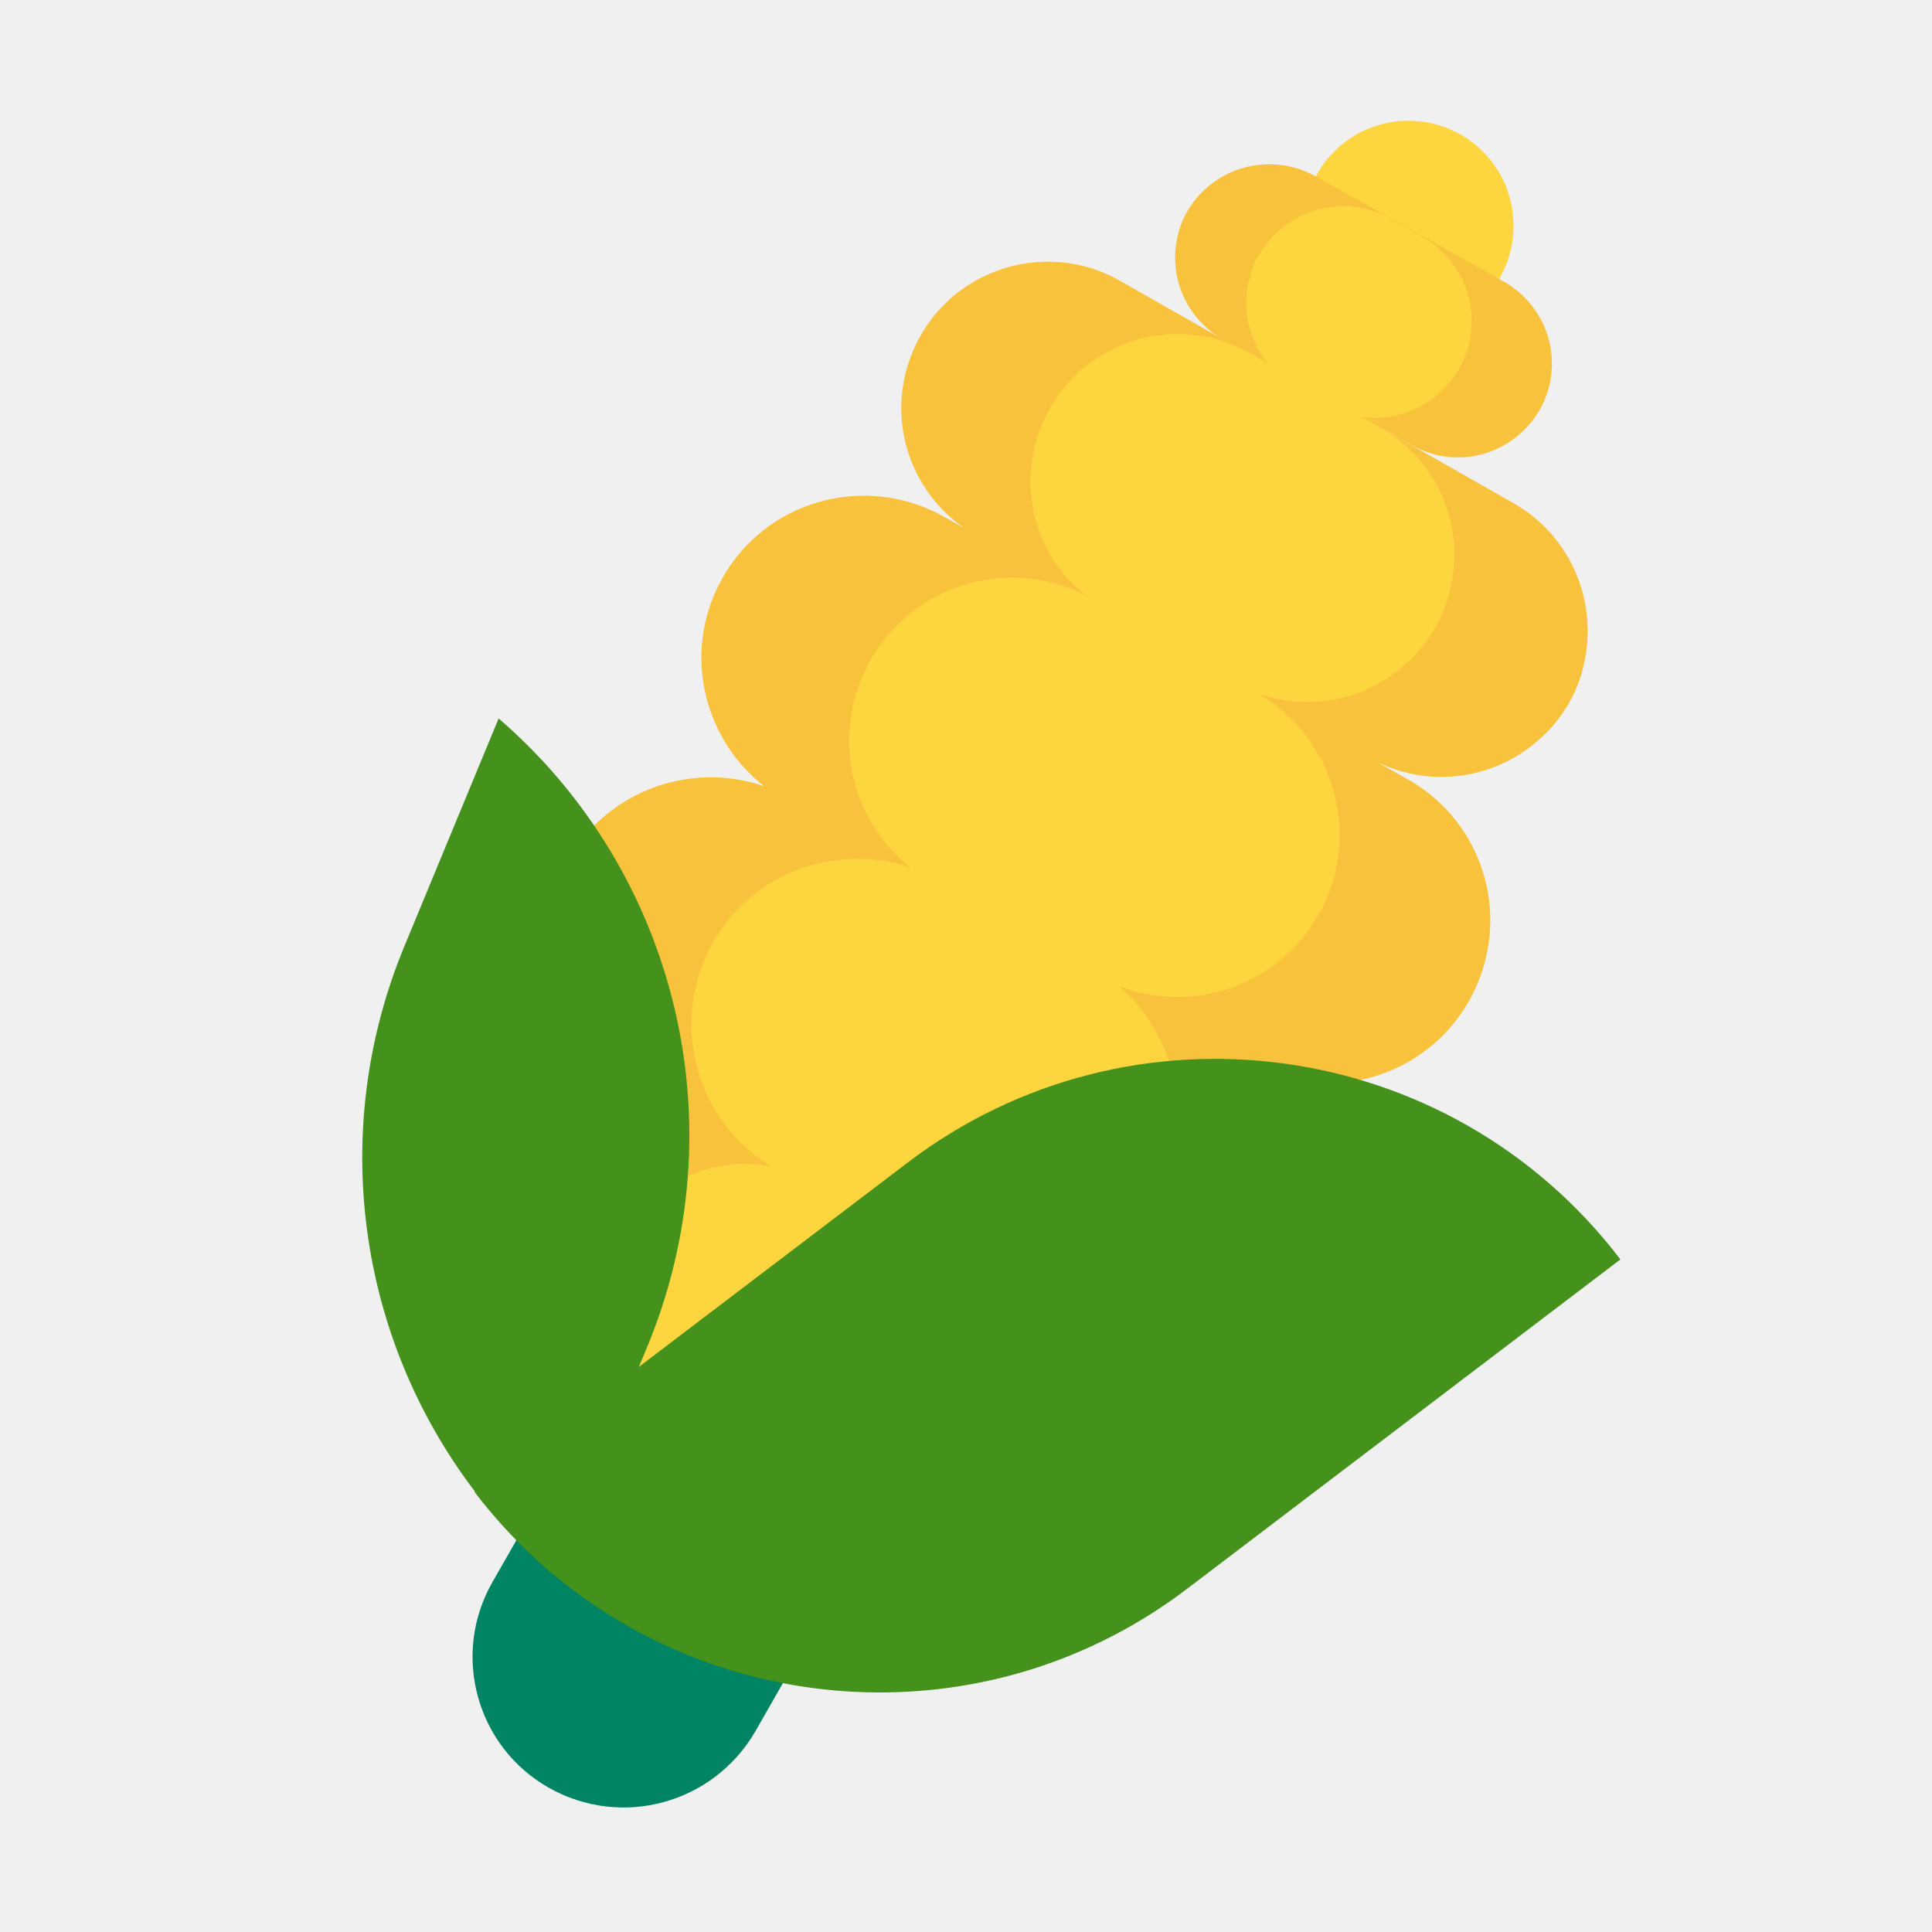
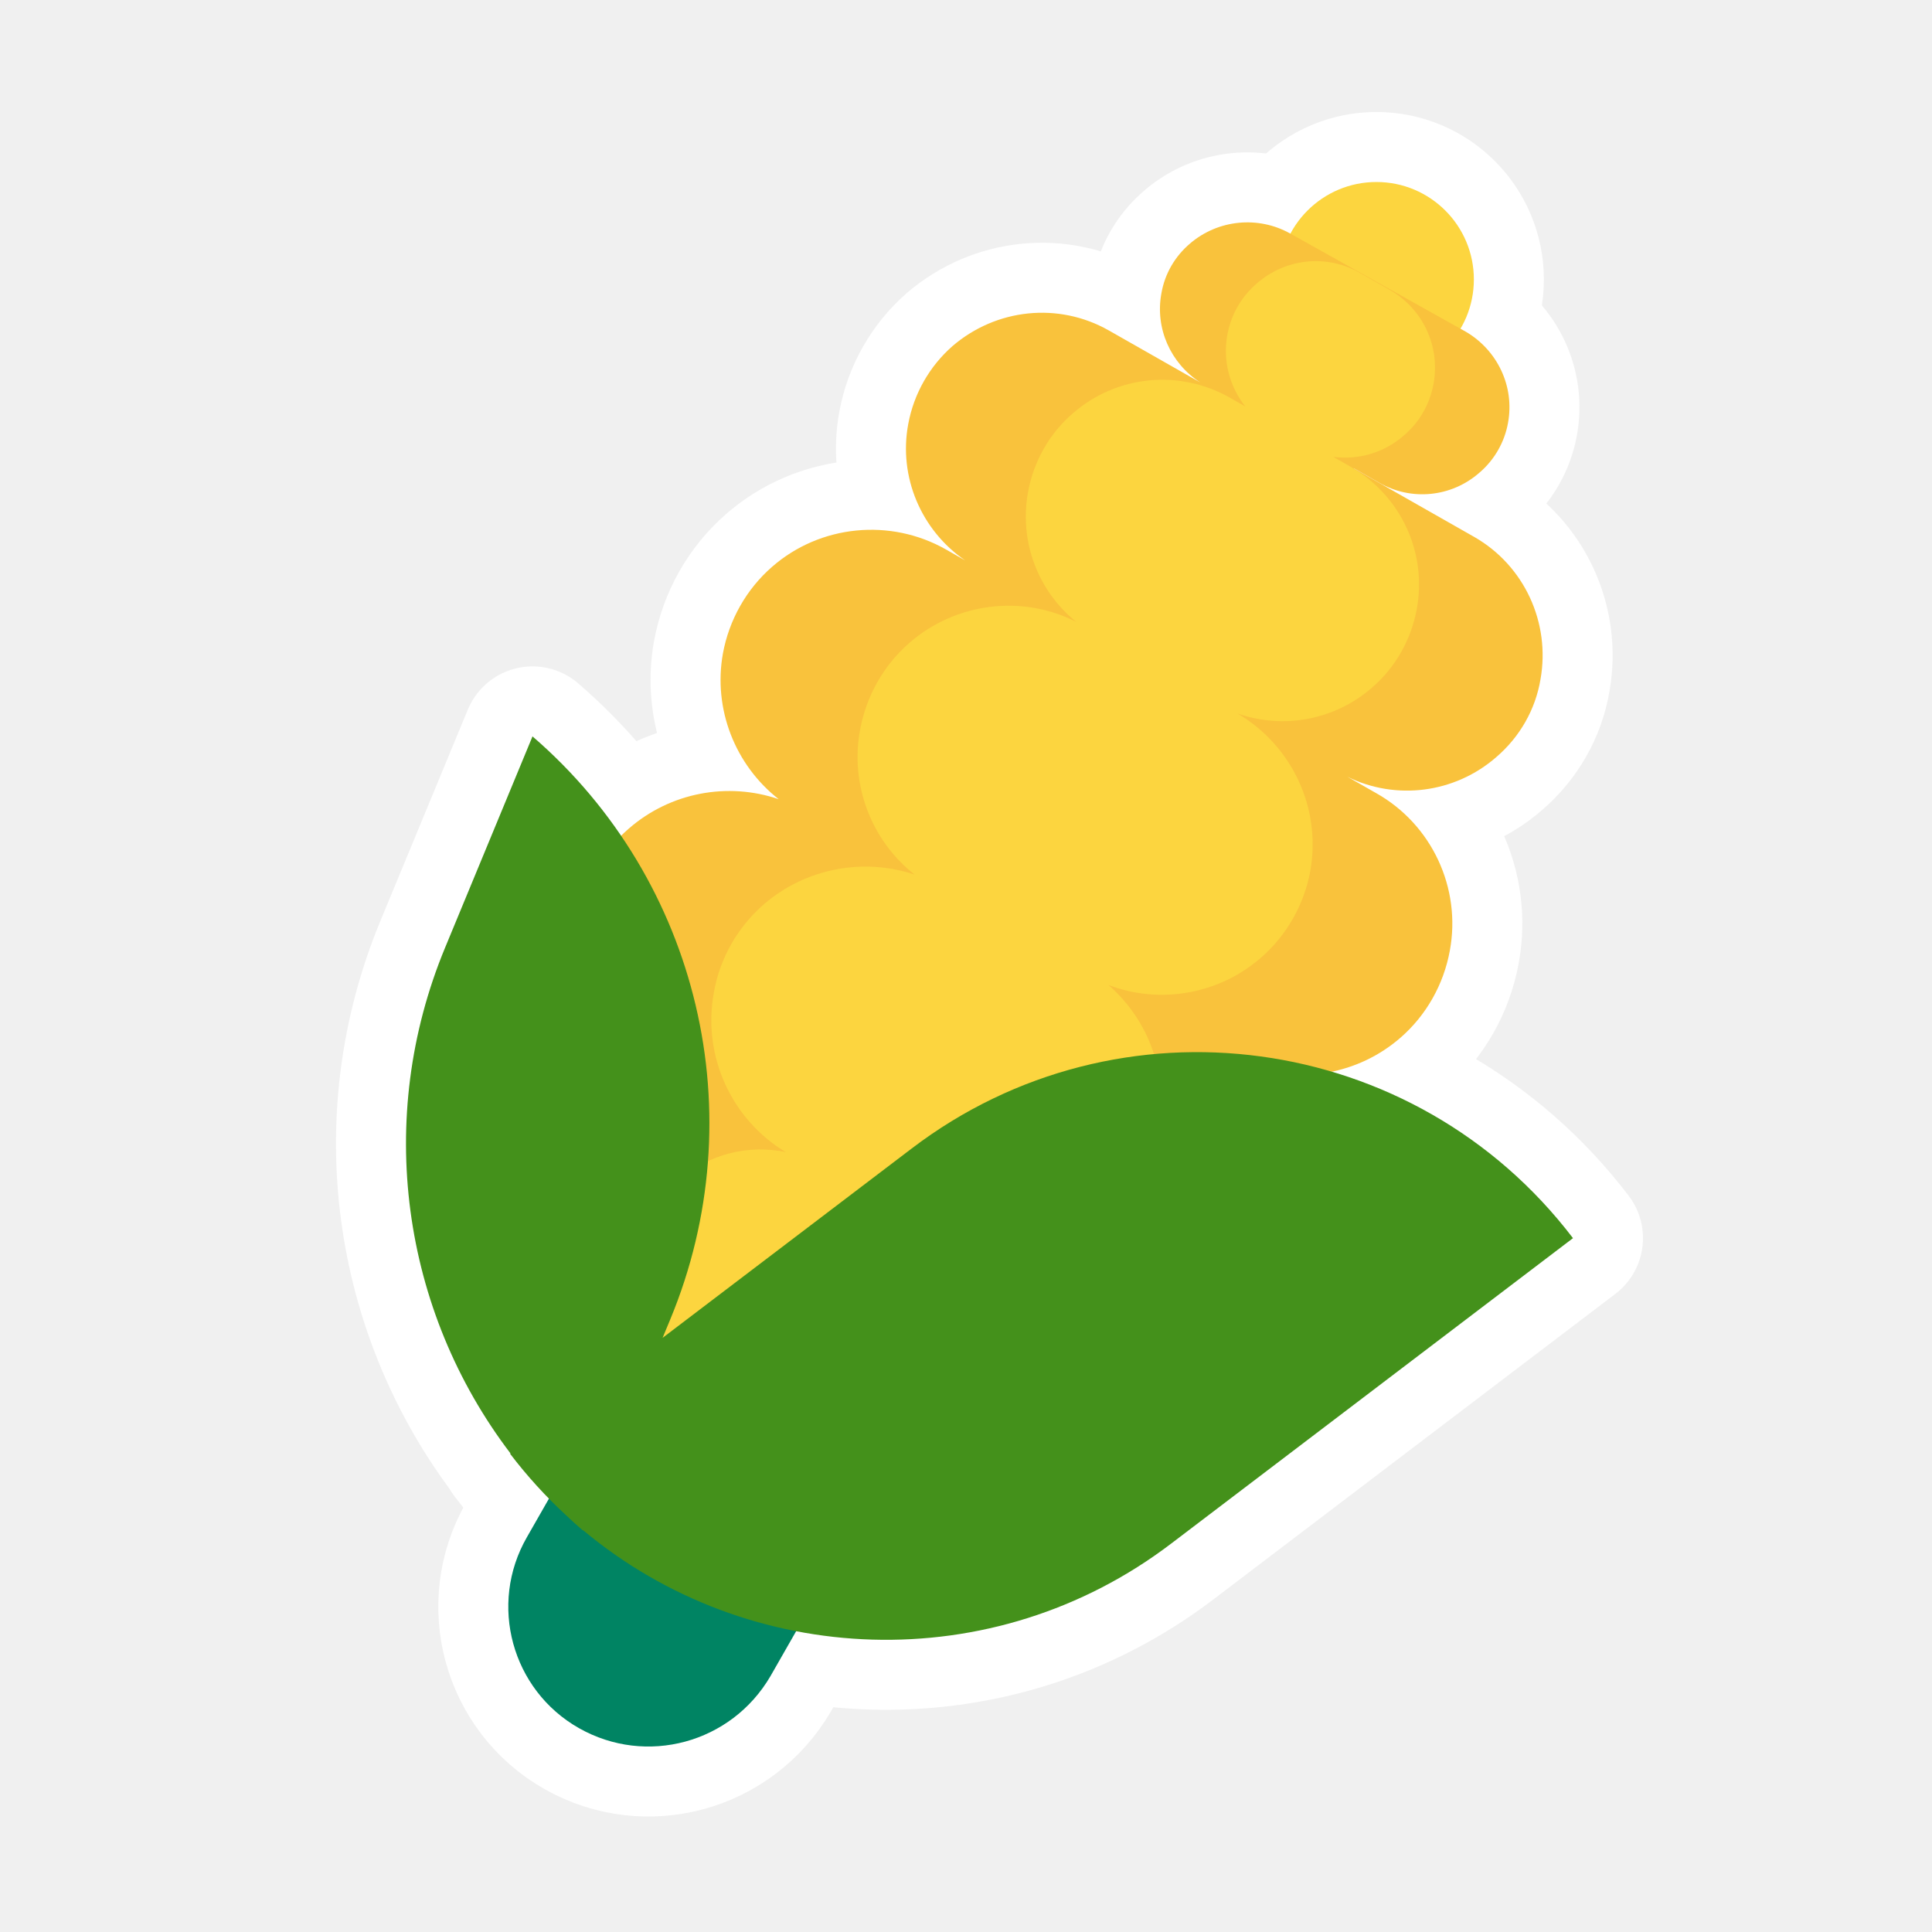
- <svg xmlns="http://www.w3.org/2000/svg" width="32" height="32" viewBox="0 0 32 32" fill="none">
+ <svg xmlns="http://www.w3.org/2000/svg" width="32" height="32" viewBox="-1.25 -1.25 34.5 34.5" fill="none">
+   <g data-outline="1" fill="#ffffff" stroke="#ffffff" stroke-width="2.5" stroke-linejoin="round" stroke-linecap="round">
+     <path d="M23.329 5.48C24.29 5.48 25.069 4.701 25.069 3.74C25.069 2.779 24.29 2 23.329 2C22.368 2 21.589 2.779 21.589 3.74C21.589 4.701 22.368 5.48 23.329 5.48Z" />
+     <path d="M9.772 22.595L9.429 22.4C8.609 21.93 8.179 21 8.349 20.07C8.439 19.57 8.699 19.12 9.079 18.79C9.602 18.333 10.3 18.158 10.955 18.287L10.417 17.981C9.407 17.408 8.876 16.252 9.084 15.117C9.199 14.503 9.511 13.951 9.98 13.545C10.723 12.899 11.745 12.711 12.655 13.021C11.876 12.41 11.482 11.411 11.659 10.42C11.769 9.82 12.079 9.27 12.539 8.87C13.399 8.12 14.649 8 15.639 8.56L15.986 8.758C15.201 8.222 14.791 7.266 14.969 6.32C15.069 5.78 15.349 5.29 15.759 4.93C16.539 4.26 17.649 4.14 18.549 4.65L20.181 5.578C19.654 5.237 19.374 4.614 19.489 3.99C19.549 3.64 19.729 3.33 19.999 3.1C20.499 2.67 21.219 2.6 21.789 2.92L24.919 4.67C25.489 5 25.799 5.65 25.679 6.3C25.619 6.64 25.439 6.96 25.169 7.19C24.669 7.63 23.949 7.7 23.379 7.37L22.924 7.111L22.923 7.114L25.079 8.34C25.969 8.85 26.439 9.87 26.259 10.88C26.169 11.42 25.889 11.91 25.469 12.27C24.727 12.917 23.676 13.048 22.809 12.62L23.319 12.91C24.319 13.47 24.849 14.61 24.639 15.73C24.529 16.33 24.219 16.88 23.759 17.28C23.007 17.935 21.958 18.117 21.045 17.773C21.754 18.396 22.098 19.354 21.923 20.313C21.809 20.927 21.496 21.479 21.028 21.885C20.153 22.645 18.893 22.77 17.883 22.198L17.337 21.887C17.785 22.389 17.995 23.08 17.869 23.77C17.779 24.27 17.519 24.72 17.139 25.05C16.429 25.67 15.409 25.77 14.589 25.3L14.187 25.072L13.503 26.476L9.005 23.777L9.772 22.595Z" />
+     <path d="M23.564 3.925L23.039 3.626C22.451 3.286 21.709 3.358 21.193 3.812C20.915 4.049 20.729 4.379 20.667 4.73C20.582 5.192 20.708 5.655 20.988 6.009L20.709 5.85C19.809 5.34 18.689 5.45 17.909 6.13C17.489 6.49 17.209 6.99 17.109 7.53C16.944 8.416 17.284 9.302 17.967 9.854C16.998 9.362 15.814 9.511 14.989 10.23C14.529 10.63 14.219 11.18 14.109 11.78C13.925 12.762 14.31 13.76 15.082 14.368C14.171 14.063 13.143 14.251 12.393 14.896C11.924 15.302 11.601 15.866 11.496 16.481C11.292 17.604 11.808 18.738 12.781 19.323C12.116 19.183 11.41 19.356 10.879 19.82C10.499 20.15 10.239 20.6 10.149 21.1C9.979 22.03 10.419 22.96 11.229 23.43L12.699 24.27C13.519 24.74 14.539 24.64 15.249 24.02C15.629 23.69 15.889 23.24 15.979 22.74C16.107 22.031 15.894 21.327 15.429 20.827C16.431 21.366 17.674 21.232 18.544 20.484C19.014 20.078 19.337 19.515 19.441 18.899C19.617 17.933 19.267 16.967 18.542 16.338C19.458 16.689 20.514 16.509 21.269 15.85C21.729 15.45 22.039 14.9 22.149 14.3C22.347 13.187 21.826 12.065 20.848 11.491C21.663 11.777 22.581 11.612 23.249 11.03C23.669 10.67 23.949 10.17 24.049 9.63C24.239 8.61 23.759 7.59 22.859 7.08L22.558 6.908C23.004 6.968 23.467 6.836 23.822 6.524C24.101 6.286 24.286 5.957 24.348 5.606C24.472 4.936 24.162 4.266 23.564 3.925Z" />
+     <path d="M9.089 29.61C7.889 28.93 7.469 27.4 8.159 26.2L9.399 24.03L13.749 26.51L12.509 28.68C11.809 29.88 10.289 30.29 9.089 29.61Z" />
+     <path d="M6.699 15.67L8.259 11.9C11.239 14.47 12.229 18.67 10.719 22.31L10.582 22.64L15.029 19.26C18.729 16.44 24.019 17.16 26.839 20.86L19.669 26.31C16.481 28.74 12.113 28.542 9.161 26.074L9.159 26.08C9.054 25.99 8.952 25.897 8.853 25.803C8.496 25.474 8.163 25.109 7.859 24.71L7.866 24.704C5.923 22.153 5.434 18.719 6.699 15.67Z" />
+   </g>
  <path d="M23.329 5.48C24.29 5.48 25.069 4.701 25.069 3.74C25.069 2.779 24.29 2 23.329 2C22.368 2 21.589 2.779 21.589 3.74C21.589 4.701 22.368 5.48 23.329 5.48Z" fill="#FCD53F" />
  <path d="M9.772 22.595L9.429 22.4C8.609 21.93 8.179 21 8.349 20.07C8.439 19.57 8.699 19.12 9.079 18.79C9.602 18.333 10.3 18.158 10.955 18.287L10.417 17.981C9.407 17.408 8.876 16.252 9.084 15.117C9.199 14.503 9.511 13.951 9.98 13.545C10.723 12.899 11.745 12.711 12.655 13.021C11.876 12.41 11.482 11.411 11.659 10.42C11.769 9.82 12.079 9.27 12.539 8.87C13.399 8.12 14.649 8 15.639 8.56L15.986 8.758C15.201 8.222 14.791 7.266 14.969 6.32C15.069 5.78 15.349 5.29 15.759 4.93C16.539 4.26 17.649 4.14 18.549 4.65L20.181 5.578C19.654 5.237 19.374 4.614 19.489 3.99C19.549 3.64 19.729 3.33 19.999 3.1C20.499 2.67 21.219 2.6 21.789 2.92L24.919 4.67C25.489 5 25.799 5.65 25.679 6.3C25.619 6.64 25.439 6.96 25.169 7.19C24.669 7.63 23.949 7.7 23.379 7.37L22.924 7.111L22.923 7.114L25.079 8.34C25.969 8.85 26.439 9.87 26.259 10.88C26.169 11.42 25.889 11.91 25.469 12.27C24.727 12.917 23.676 13.048 22.809 12.62L23.319 12.91C24.319 13.47 24.849 14.61 24.639 15.73C24.529 16.33 24.219 16.88 23.759 17.28C23.007 17.935 21.958 18.117 21.045 17.773C21.754 18.396 22.098 19.354 21.923 20.313C21.809 20.927 21.496 21.479 21.028 21.885C20.153 22.645 18.893 22.77 17.883 22.198L17.337 21.887C17.785 22.389 17.995 23.08 17.869 23.77C17.779 24.27 17.519 24.72 17.139 25.05C16.429 25.67 15.409 25.77 14.589 25.3L14.187 25.072L13.503 26.476L9.005 23.777L9.772 22.595Z" fill="#F9C23C" />
  <path d="M23.564 3.925L23.039 3.626C22.451 3.286 21.709 3.358 21.193 3.812C20.915 4.049 20.729 4.379 20.667 4.73C20.582 5.192 20.708 5.655 20.988 6.009L20.709 5.85C19.809 5.34 18.689 5.45 17.909 6.13C17.489 6.49 17.209 6.99 17.109 7.53C16.944 8.416 17.284 9.302 17.967 9.854C16.998 9.362 15.814 9.511 14.989 10.23C14.529 10.63 14.219 11.18 14.109 11.78C13.925 12.762 14.31 13.76 15.082 14.368C14.171 14.063 13.143 14.251 12.393 14.896C11.924 15.302 11.601 15.866 11.496 16.481C11.292 17.604 11.808 18.738 12.781 19.323C12.116 19.183 11.41 19.356 10.879 19.82C10.499 20.15 10.239 20.6 10.149 21.1C9.979 22.03 10.419 22.96 11.229 23.43L12.699 24.27C13.519 24.74 14.539 24.64 15.249 24.02C15.629 23.69 15.889 23.24 15.979 22.74C16.107 22.031 15.894 21.327 15.429 20.827C16.431 21.366 17.674 21.232 18.544 20.484C19.014 20.078 19.337 19.515 19.441 18.899C19.617 17.933 19.267 16.967 18.542 16.338C19.458 16.689 20.514 16.509 21.269 15.85C21.729 15.45 22.039 14.9 22.149 14.3C22.347 13.187 21.826 12.065 20.848 11.491C21.663 11.777 22.581 11.612 23.249 11.03C23.669 10.67 23.949 10.17 24.049 9.63C24.239 8.61 23.759 7.59 22.859 7.08L22.558 6.908C23.004 6.968 23.467 6.836 23.822 6.524C24.101 6.286 24.286 5.957 24.348 5.606C24.472 4.936 24.162 4.266 23.564 3.925Z" fill="#FCD53F" />
  <path d="M9.089 29.61C7.889 28.93 7.469 27.4 8.159 26.2L9.399 24.03L13.749 26.51L12.509 28.68C11.809 29.88 10.289 30.29 9.089 29.61Z" fill="#008463" />
  <path d="M6.699 15.67L8.259 11.9C11.239 14.47 12.229 18.67 10.719 22.31L10.582 22.64L15.029 19.26C18.729 16.44 24.019 17.16 26.839 20.86L19.669 26.31C16.481 28.74 12.113 28.542 9.161 26.074L9.159 26.08C9.054 25.99 8.952 25.897 8.853 25.803C8.496 25.474 8.163 25.109 7.859 24.71L7.866 24.704C5.923 22.153 5.434 18.719 6.699 15.67Z" fill="#44911B" />
</svg>
